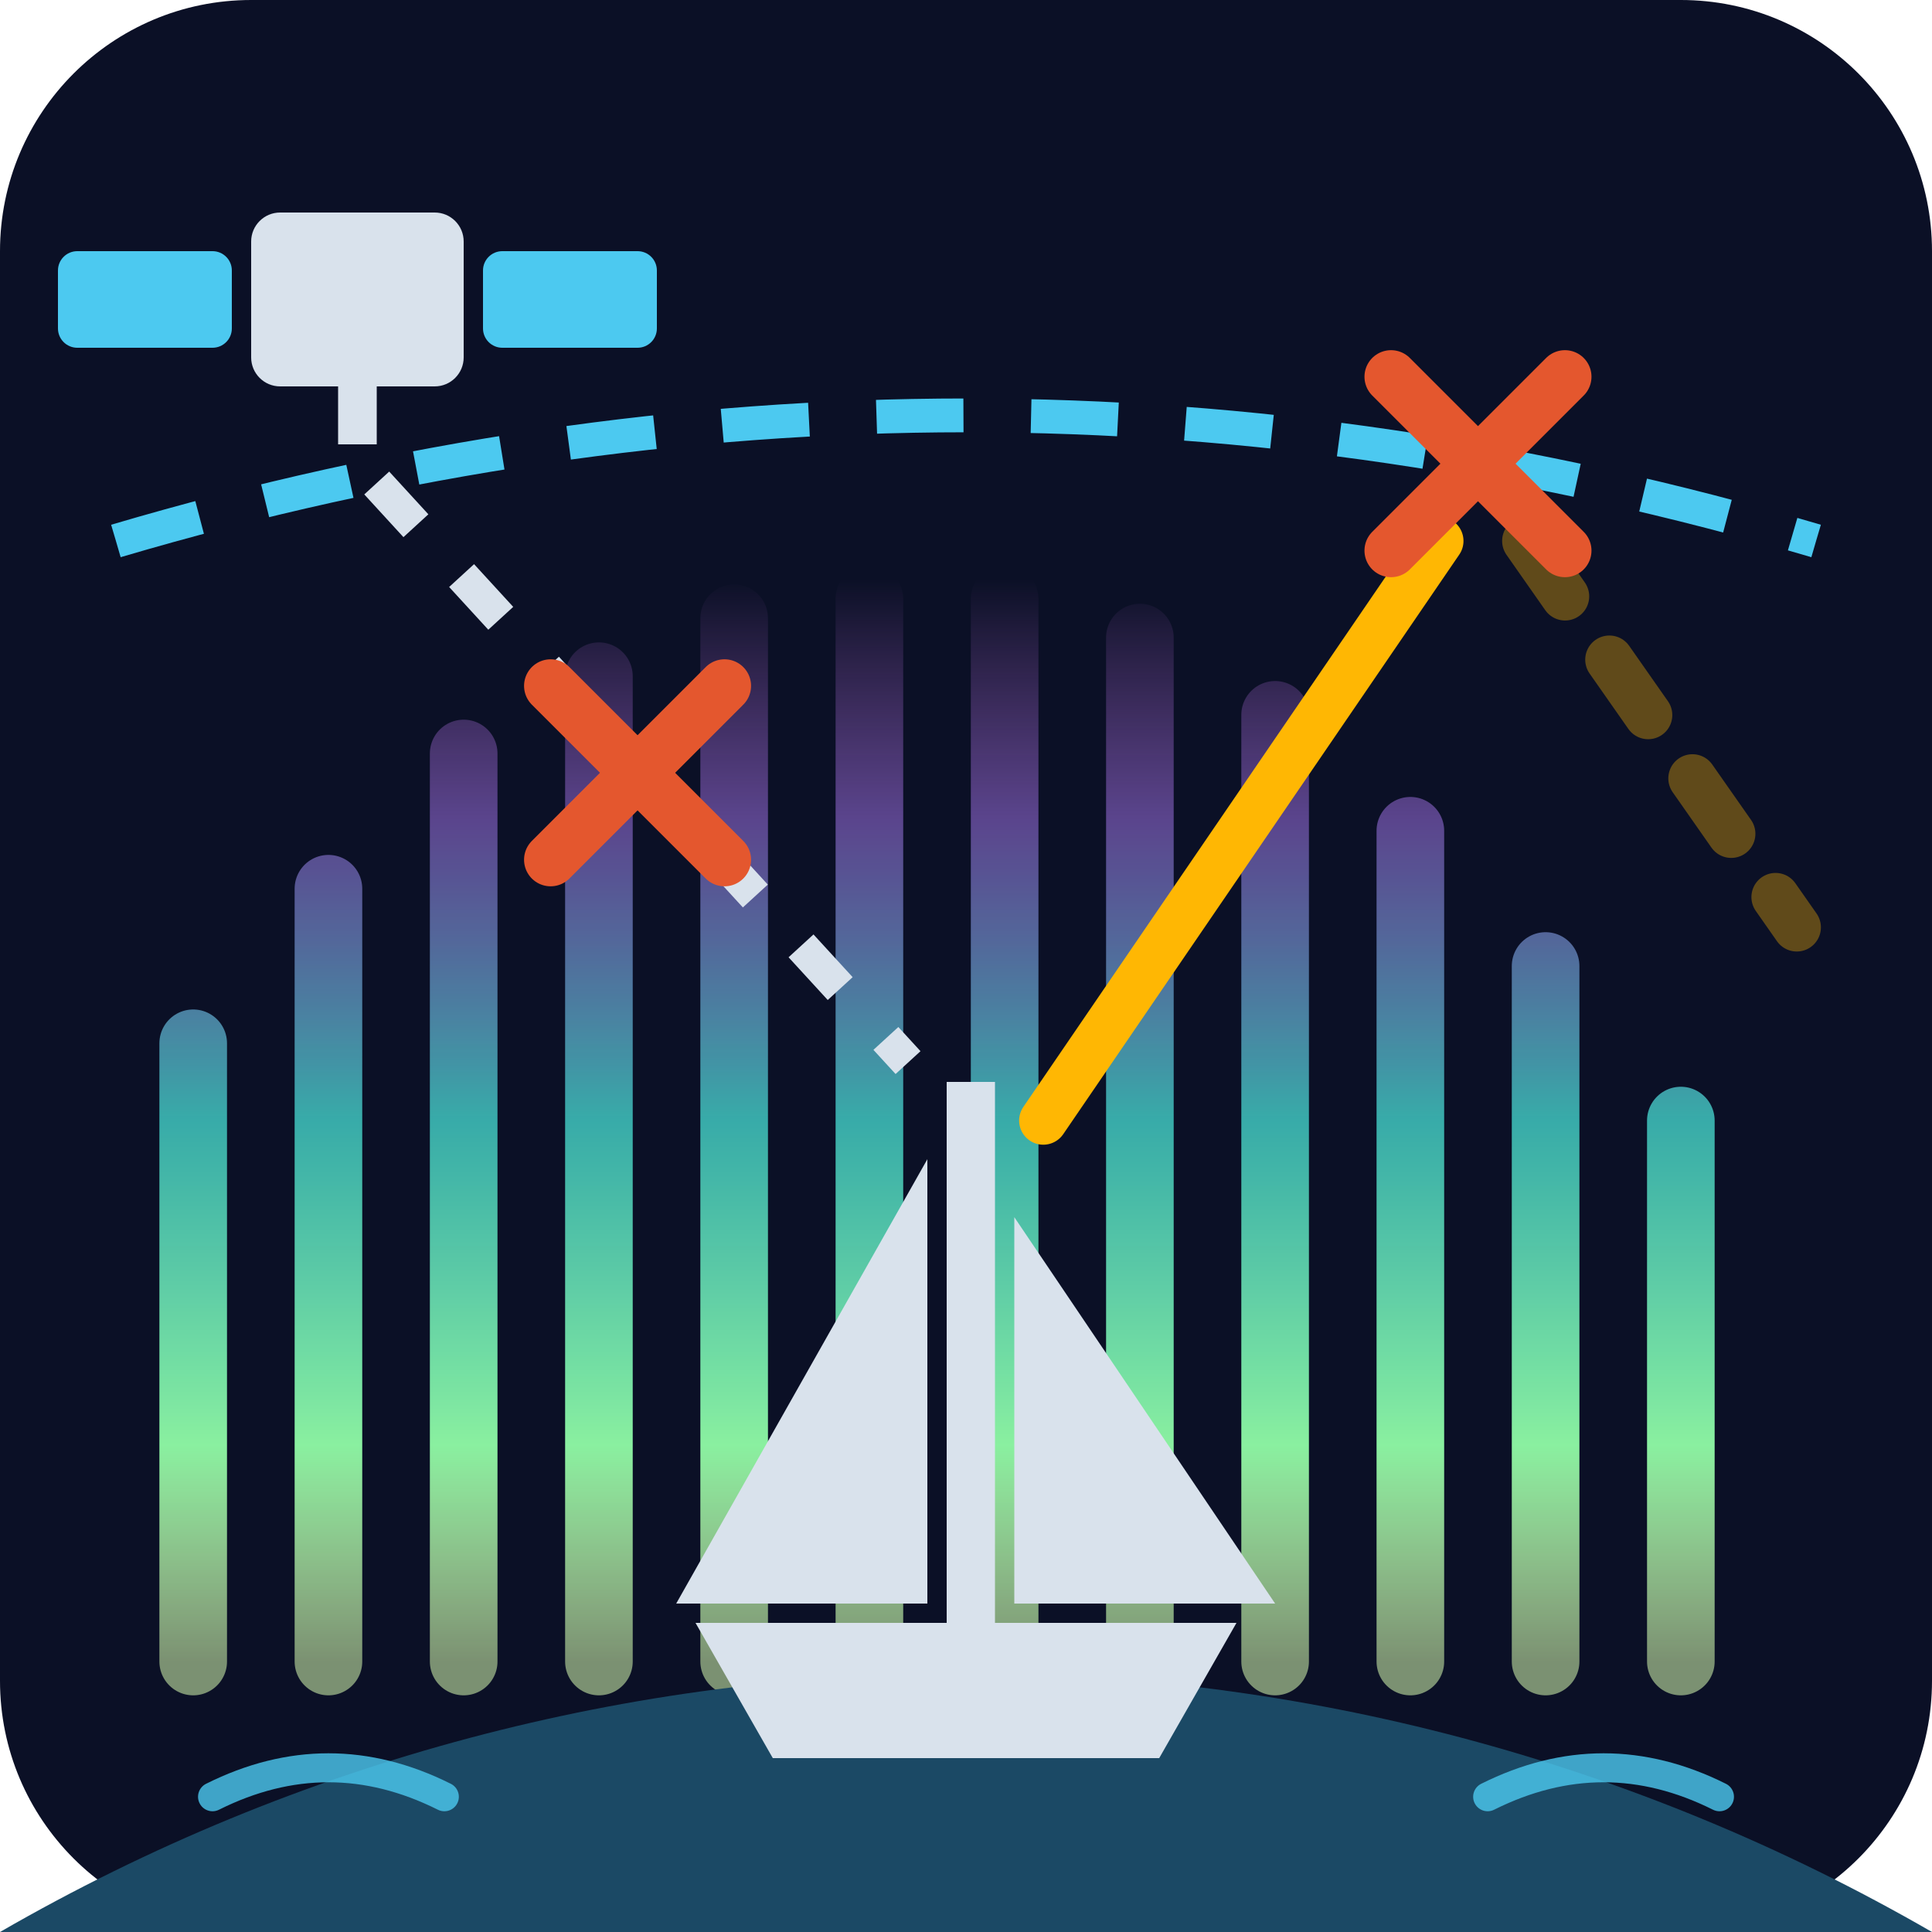
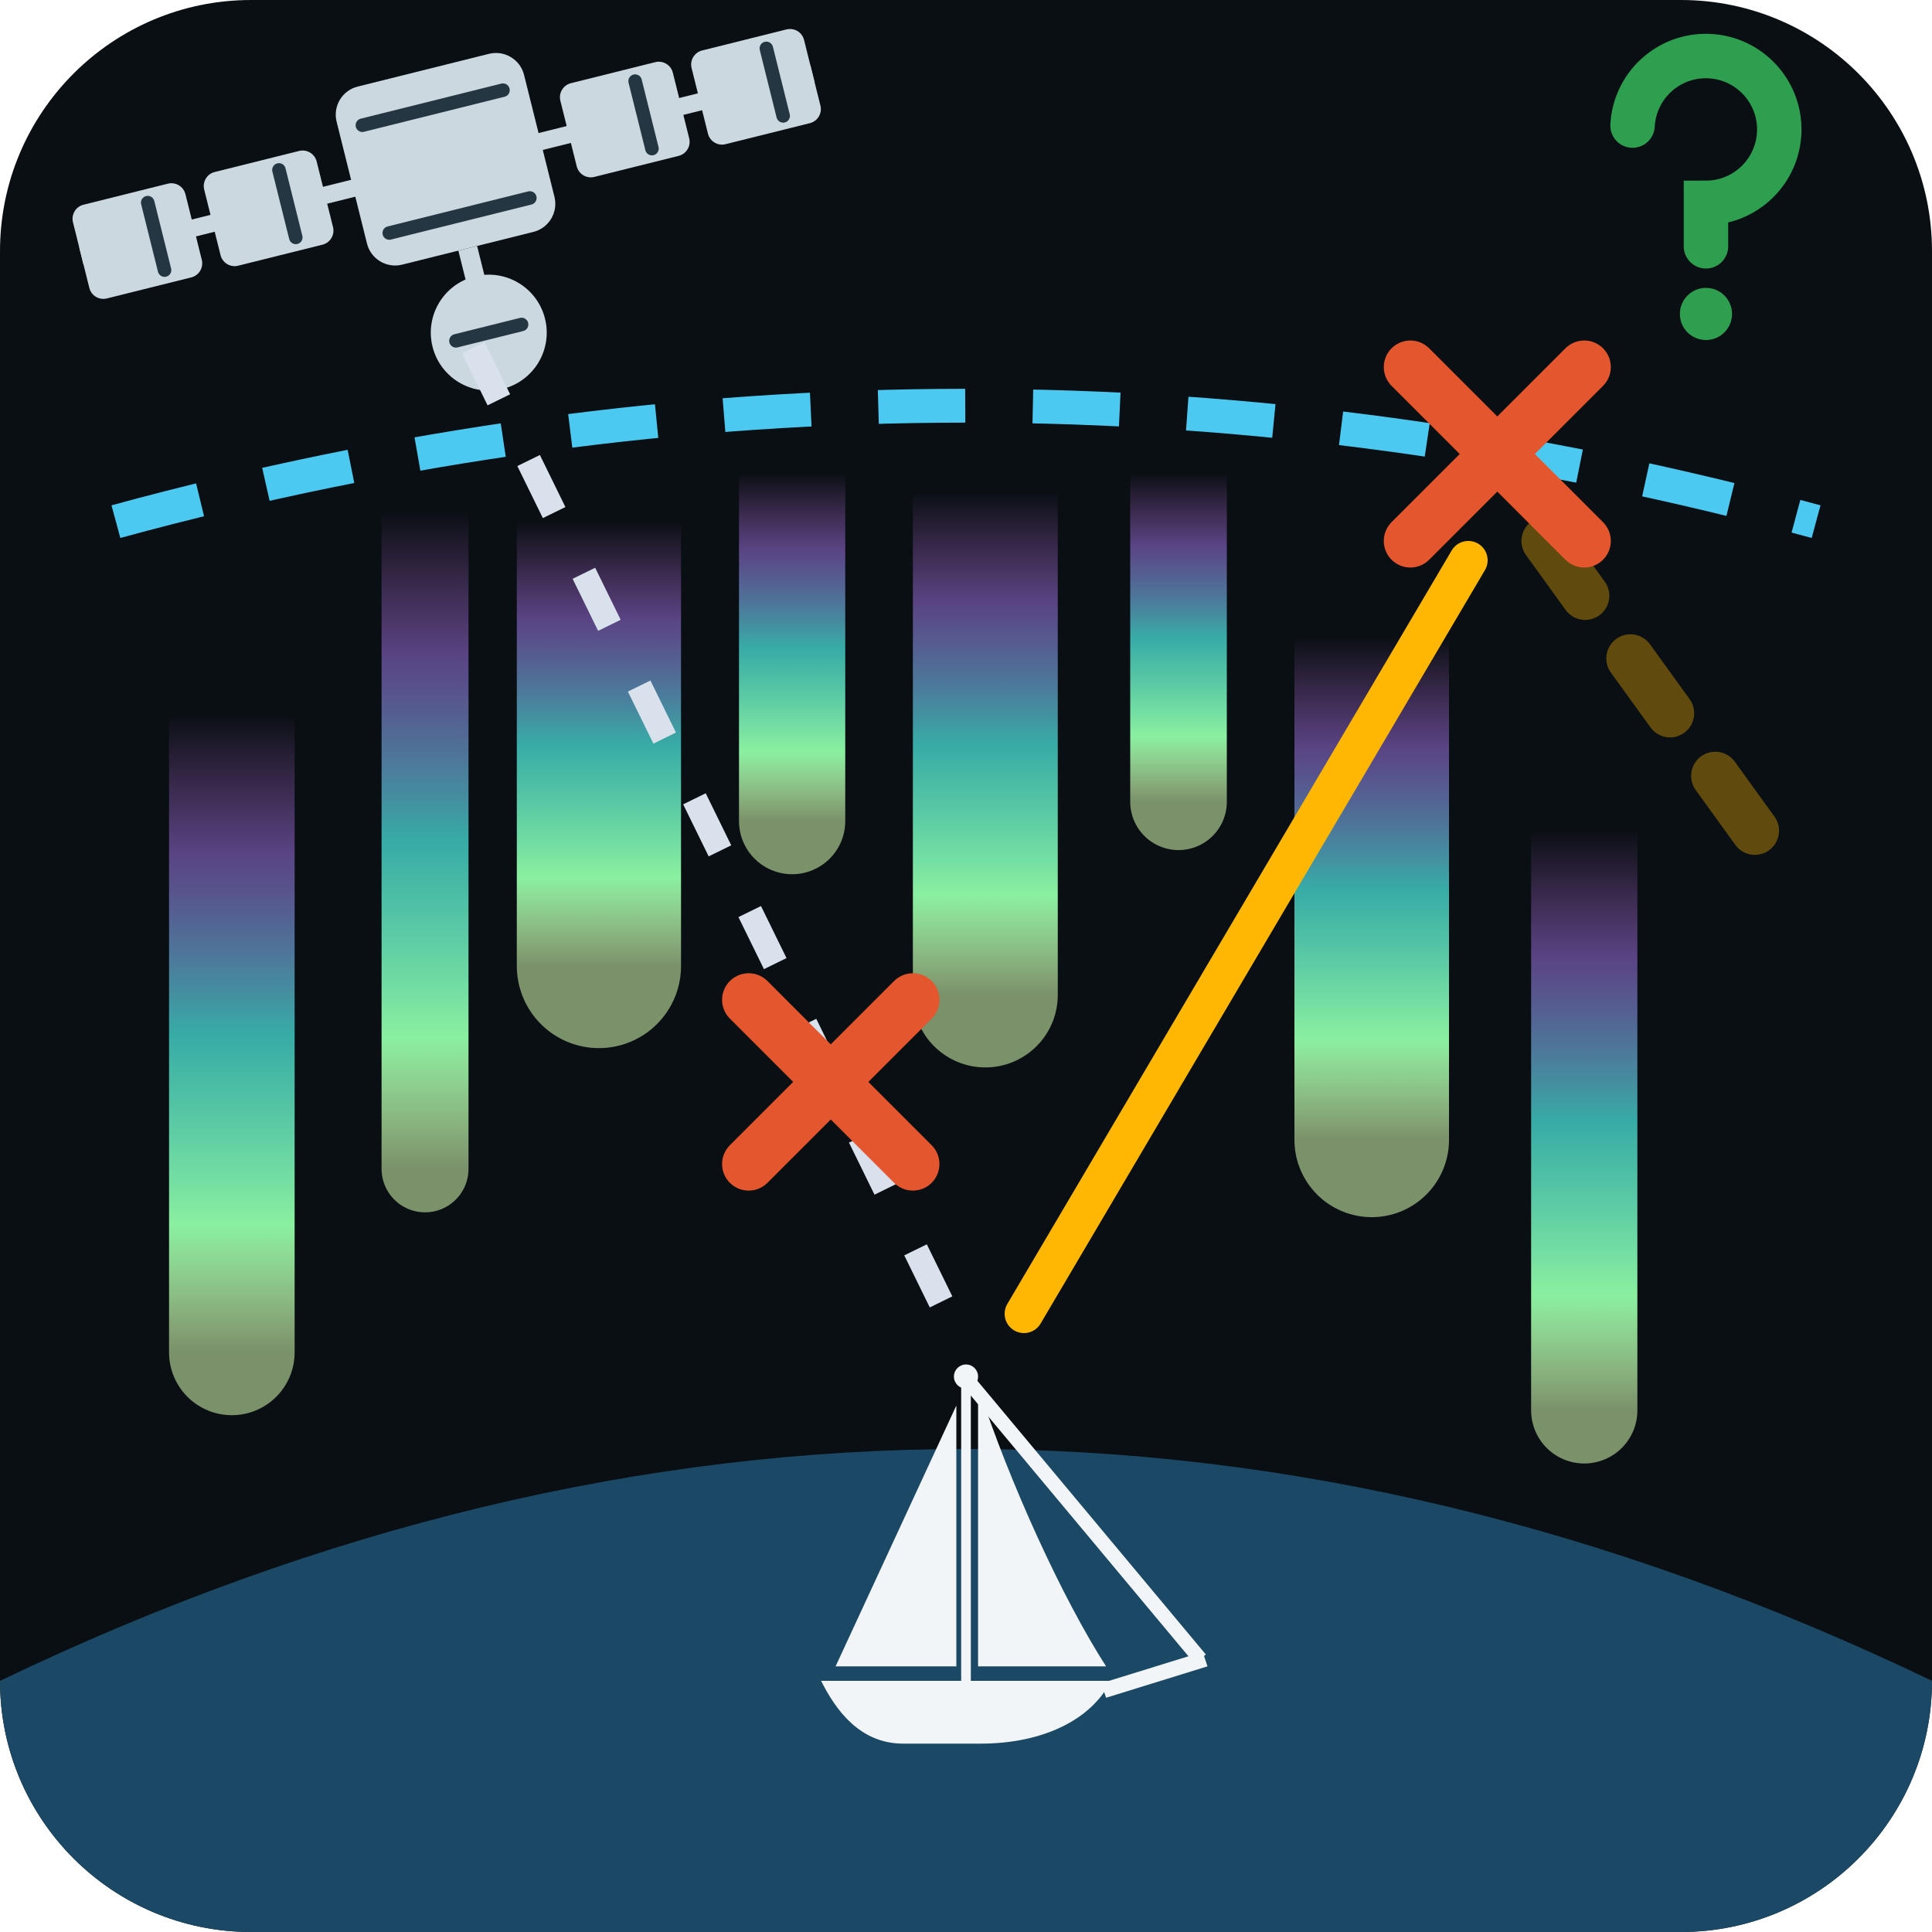
- <svg xmlns="http://www.w3.org/2000/svg" viewBox="0 0 200 200" width="512" height="512" role="img" aria-label="Space weather: broken skywave and severed satellite link">
+ <svg xmlns="http://www.w3.org/2000/svg" viewBox="0 0 200 200" width="512" height="512">
  <defs>
-     <linearGradient id="au2" gradientUnits="userSpaceOnUse" x1="0" y1="60" x2="0" y2="172">
+     <clipPath id="pswiM">
+       <rect width="200" height="200" rx="26" />
+     </clipPath>
+     <linearGradient id="wswiM_0" gradientUnits="userSpaceOnUse" x1="0" y1="74" x2="0" y2="140">
+       <stop offset="0" stop-color="#C86FE0" stop-opacity="0" />
+       <stop offset="0.22" stop-color="#9B6FE0" stop-opacity="0.55" />
+       <stop offset="0.5" stop-color="#3FC7C0" stop-opacity="0.85" />
+       <stop offset="0.8" stop-color="#8AF0A0" stop-opacity="1" />
+       <stop offset="1" stop-color="#D7FBB0" stop-opacity="0.55" />
+     </linearGradient>
+     <linearGradient id="wswiM_1" gradientUnits="userSpaceOnUse" x1="0" y1="53" x2="0" y2="121">
+       <stop offset="0" stop-color="#C86FE0" stop-opacity="0" />
+       <stop offset="0.22" stop-color="#9B6FE0" stop-opacity="0.55" />
+       <stop offset="0.5" stop-color="#3FC7C0" stop-opacity="0.85" />
+       <stop offset="0.8" stop-color="#8AF0A0" stop-opacity="1" />
+       <stop offset="1" stop-color="#D7FBB0" stop-opacity="0.55" />
+     </linearGradient>
+     <linearGradient id="wswiM_2" gradientUnits="userSpaceOnUse" x1="0" y1="54" x2="0" y2="100">
+       <stop offset="0" stop-color="#C86FE0" stop-opacity="0" />
+       <stop offset="0.22" stop-color="#9B6FE0" stop-opacity="0.55" />
+       <stop offset="0.5" stop-color="#3FC7C0" stop-opacity="0.85" />
+       <stop offset="0.8" stop-color="#8AF0A0" stop-opacity="1" />
+       <stop offset="1" stop-color="#D7FBB0" stop-opacity="0.55" />
+     </linearGradient>
+     <linearGradient id="wswiM_3" gradientUnits="userSpaceOnUse" x1="0" y1="49" x2="0" y2="85">
+       <stop offset="0" stop-color="#C86FE0" stop-opacity="0" />
+       <stop offset="0.22" stop-color="#9B6FE0" stop-opacity="0.55" />
+       <stop offset="0.5" stop-color="#3FC7C0" stop-opacity="0.85" />
+       <stop offset="0.8" stop-color="#8AF0A0" stop-opacity="1" />
+       <stop offset="1" stop-color="#D7FBB0" stop-opacity="0.55" />
+     </linearGradient>
+     <linearGradient id="wswiM_4" gradientUnits="userSpaceOnUse" x1="0" y1="51" x2="0" y2="103">
+       <stop offset="0" stop-color="#C86FE0" stop-opacity="0" />
+       <stop offset="0.22" stop-color="#9B6FE0" stop-opacity="0.55" />
+       <stop offset="0.5" stop-color="#3FC7C0" stop-opacity="0.85" />
+       <stop offset="0.8" stop-color="#8AF0A0" stop-opacity="1" />
+       <stop offset="1" stop-color="#D7FBB0" stop-opacity="0.55" />
+     </linearGradient>
+     <linearGradient id="wswiM_5" gradientUnits="userSpaceOnUse" x1="0" y1="49" x2="0" y2="83">
+       <stop offset="0" stop-color="#C86FE0" stop-opacity="0" />
+       <stop offset="0.22" stop-color="#9B6FE0" stop-opacity="0.55" />
+       <stop offset="0.5" stop-color="#3FC7C0" stop-opacity="0.85" />
+       <stop offset="0.8" stop-color="#8AF0A0" stop-opacity="1" />
+       <stop offset="1" stop-color="#D7FBB0" stop-opacity="0.55" />
+     </linearGradient>
+     <linearGradient id="wswiM_6" gradientUnits="userSpaceOnUse" x1="0" y1="66" x2="0" y2="118">
+       <stop offset="0" stop-color="#C86FE0" stop-opacity="0" />
+       <stop offset="0.22" stop-color="#9B6FE0" stop-opacity="0.55" />
+       <stop offset="0.5" stop-color="#3FC7C0" stop-opacity="0.85" />
+       <stop offset="0.8" stop-color="#8AF0A0" stop-opacity="1" />
+       <stop offset="1" stop-color="#D7FBB0" stop-opacity="0.55" />
+     </linearGradient>
+     <linearGradient id="wswiM_7" gradientUnits="userSpaceOnUse" x1="0" y1="86" x2="0" y2="146">
      <stop offset="0" stop-color="#C86FE0" stop-opacity="0" />
      <stop offset="0.22" stop-color="#9B6FE0" stop-opacity="0.55" />
      <stop offset="0.5" stop-color="#3FC7C0" stop-opacity="0.85" />
      <stop offset="0.8" stop-color="#8AF0A0" stop-opacity="1" />
      <stop offset="1" stop-color="#D7FBB0" stop-opacity="0.55" />
    </linearGradient>
  </defs>
-   <rect width="200" height="200" rx="26" fill="#0B1026" />
-   <g stroke="url(#au2)" stroke-width="7" stroke-linecap="round">
-     <path d="M20 108 L20 172" />
-     <path d="M34 92 L34 172" />
-     <path d="M48 78 L48 172" />
-     <path d="M62 70 L62 172" />
-     <path d="M76 64 L76 172" />
-     <path d="M90 62 L90 172" />
-     <path d="M104 62 L104 172" />
-     <path d="M118 66 L118 172" />
-     <path d="M132 74 L132 172" />
-     <path d="M146 86 L146 172" />
-     <path d="M160 100 L160 172" />
-     <path d="M174 116 L174 172" />
+   <rect width="200" height="200" rx="26" fill="#0A0F14" />
+   <g stroke-linecap="round">
+     <path d="M24 74 L24 140" stroke="url(#wswiM_0)" stroke-width="13" />
+     <path d="M44 53 L44 121" stroke="url(#wswiM_1)" stroke-width="9" />
+     <path d="M62 54 L62 100" stroke="url(#wswiM_2)" stroke-width="17" />
+     <path d="M82 49 L82 85" stroke="url(#wswiM_3)" stroke-width="11" />
+     <path d="M102 51 L102 103" stroke="url(#wswiM_4)" stroke-width="15" />
+     <path d="M122 49 L122 83" stroke="url(#wswiM_5)" stroke-width="10" />
+     <path d="M142 66 L142 118" stroke="url(#wswiM_6)" stroke-width="16" />
+     <path d="M164 86 L164 146" stroke="url(#wswiM_7)" stroke-width="11" />
  </g>
-   <path d="M12 56 Q100 30 188 56" fill="none" stroke="#4CC9F0" stroke-width="3.5" stroke-dasharray="9 7" />
-   <g fill="#4CC9F0">
-     <rect x="6" y="26" width="18" height="10" rx="2" />
-     <rect x="50" y="26" width="18" height="10" rx="2" />
+   <path d="M12 54 Q100 30 188 54" fill="none" stroke="#4CC9F0" stroke-width="3.5" stroke-dasharray="9 7" />
+   <g transform="translate(9 -14) rotate(-14 37 30)">
+     <rect x="-2" y="26" width="12" height="10" rx="1.5" fill="#CBD8E0" />
+     <rect x="12" y="26" width="12" height="10" rx="1.5" fill="#CBD8E0" />
+     <rect x="50" y="26" width="12" height="10" rx="1.5" fill="#CBD8E0" />
+     <rect x="64" y="26" width="12" height="10" rx="1.5" fill="#CBD8E0" />
+     <rect x="-2" y="30.2" width="78" height="1.8" fill="#CBD8E0" />
+     <rect x="27" y="21" width="20" height="19" rx="3" fill="#CBD8E0" />
+     <rect x="36" y="40" width="2" height="5" fill="#CBD8E0" />
+     <circle cx="37" cy="49" r="6" fill="#CBD8E0" />
+     <g stroke="#243642" stroke-width="1.4" fill="none" stroke-linecap="round">
+       <path d="M6 27.4 L6 34.6" />
+       <path d="M20 27.4 L20 34.6" />
+       <path d="M58 27.4 L58 34.6" />
+       <path d="M72 27.4 L72 34.6" />
+       <path d="M29.5 25 L44.5 25" />
+       <path d="M29.5 36.5 L44.5 36.5" />
+       <path d="M33.5 49 L40.5 49" />
+     </g>
  </g>
-   <rect x="26" y="22" width="22" height="18" rx="3" fill="#D9E2EC" />
-   <rect x="35" y="40" width="4" height="6" fill="#D9E2EC" />
-   <path d="M39 50 L94 110" fill="none" stroke="#D9E2EC" stroke-width="3.5" stroke-dasharray="6 7" />
-   <path d="M108 116 L149 56" fill="none" stroke="#FFB703" stroke-width="5" stroke-linecap="round" />
-   <path d="M158 56 L186 96" fill="none" stroke="#FFB703" stroke-width="5" stroke-linecap="round" stroke-dasharray="7 8" opacity="0.35" />
+   <path d="M49 36 L99 138" fill="none" stroke="#D9E2EC" stroke-width="2.6" stroke-dasharray="6 7" />
+   <path d="M152 58 L106 136" fill="none" stroke="#FFB703" stroke-width="4" stroke-linecap="round" />
+   <path d="M160 56 L186 92" fill="none" stroke="#FFB703" stroke-width="5" stroke-linecap="round" stroke-dasharray="7 8" opacity="0.35" />
  <g stroke="#E4572E" stroke-width="5.5" stroke-linecap="round">
-     <path d="M144 39 L162 57" />
-     <path d="M162 39 L144 57" />
-     <path d="M57 71 L75 89" />
-     <path d="M75 71 L57 89" />
+     <path d="M146 38 L164 56" />
+     <path d="M164 38 L146 56" />
+     <path d="M77.5 103.5 L94.5 120.5" />
+     <path d="M94.5 103.5 L77.5 120.5" />
  </g>
-   <path d="M0 200 A200 200 0 0 1 200 200" fill="#1B4965" />
-   <g fill="#D9E2EC">
-     <rect x="98" y="112" width="5" height="56" />
-     <path d="M96 120 L96 166 L70 166 Z" />
-     <path d="M105 126 L105 166 L132 166 Z" />
-     <path d="M72 168 L128 168 L120 182 L80 182 Z" />
+   <g transform="translate(0 -9) rotate(0)">
+     <g transform="translate(176.6 32) scale(1) translate(-176.6 -32)">
+       <path d="M169 22 A7.6 7.6 0 1 1 176.6 30 L176.6 34.5" fill="none" stroke="#2E9E4F" stroke-width="4.6" stroke-linecap="round" />
+       <circle cx="176.6" cy="41.5" r="2.7" fill="#2E9E4F" />
+     </g>
  </g>
-   <g stroke="#4CC9F0" stroke-width="3" stroke-linecap="round" fill="none" opacity="0.8">
-     <path d="M22 186 Q34 180 46 186" />
-     <path d="M154 186 Q166 180 178 186" />
+   <path clip-path="url(#pswiM)" d="M0 174 Q100 126 200 174 L200 200 L0 200 Z" fill="#1B4965" />
+   <g fill="#F2F5F7" transform="translate(100 174) scale(0.25) translate(-100 -126)">
+     <circle cx="100" cy="0" r="5" />
+     <rect x="98" y="0" width="4" height="130" />
+     <path d="M96 12 L96 120 L46 120 Z" />
+     <path d="M105 4 L105 120 L158 120 C140 92 118 44 105 4 Z" />
+     <path d="M40 126 L160 126 C152 142 132 152 106 152 L74 152 C56 152 46 138 40 126 Z" />
+     <path d="M156 127 L198 114 L200 120 L158 133 Z" />
+     <path d="M197 117 L101 2" stroke="#F2F5F7" stroke-width="6" fill="none" />
  </g>
</svg>
